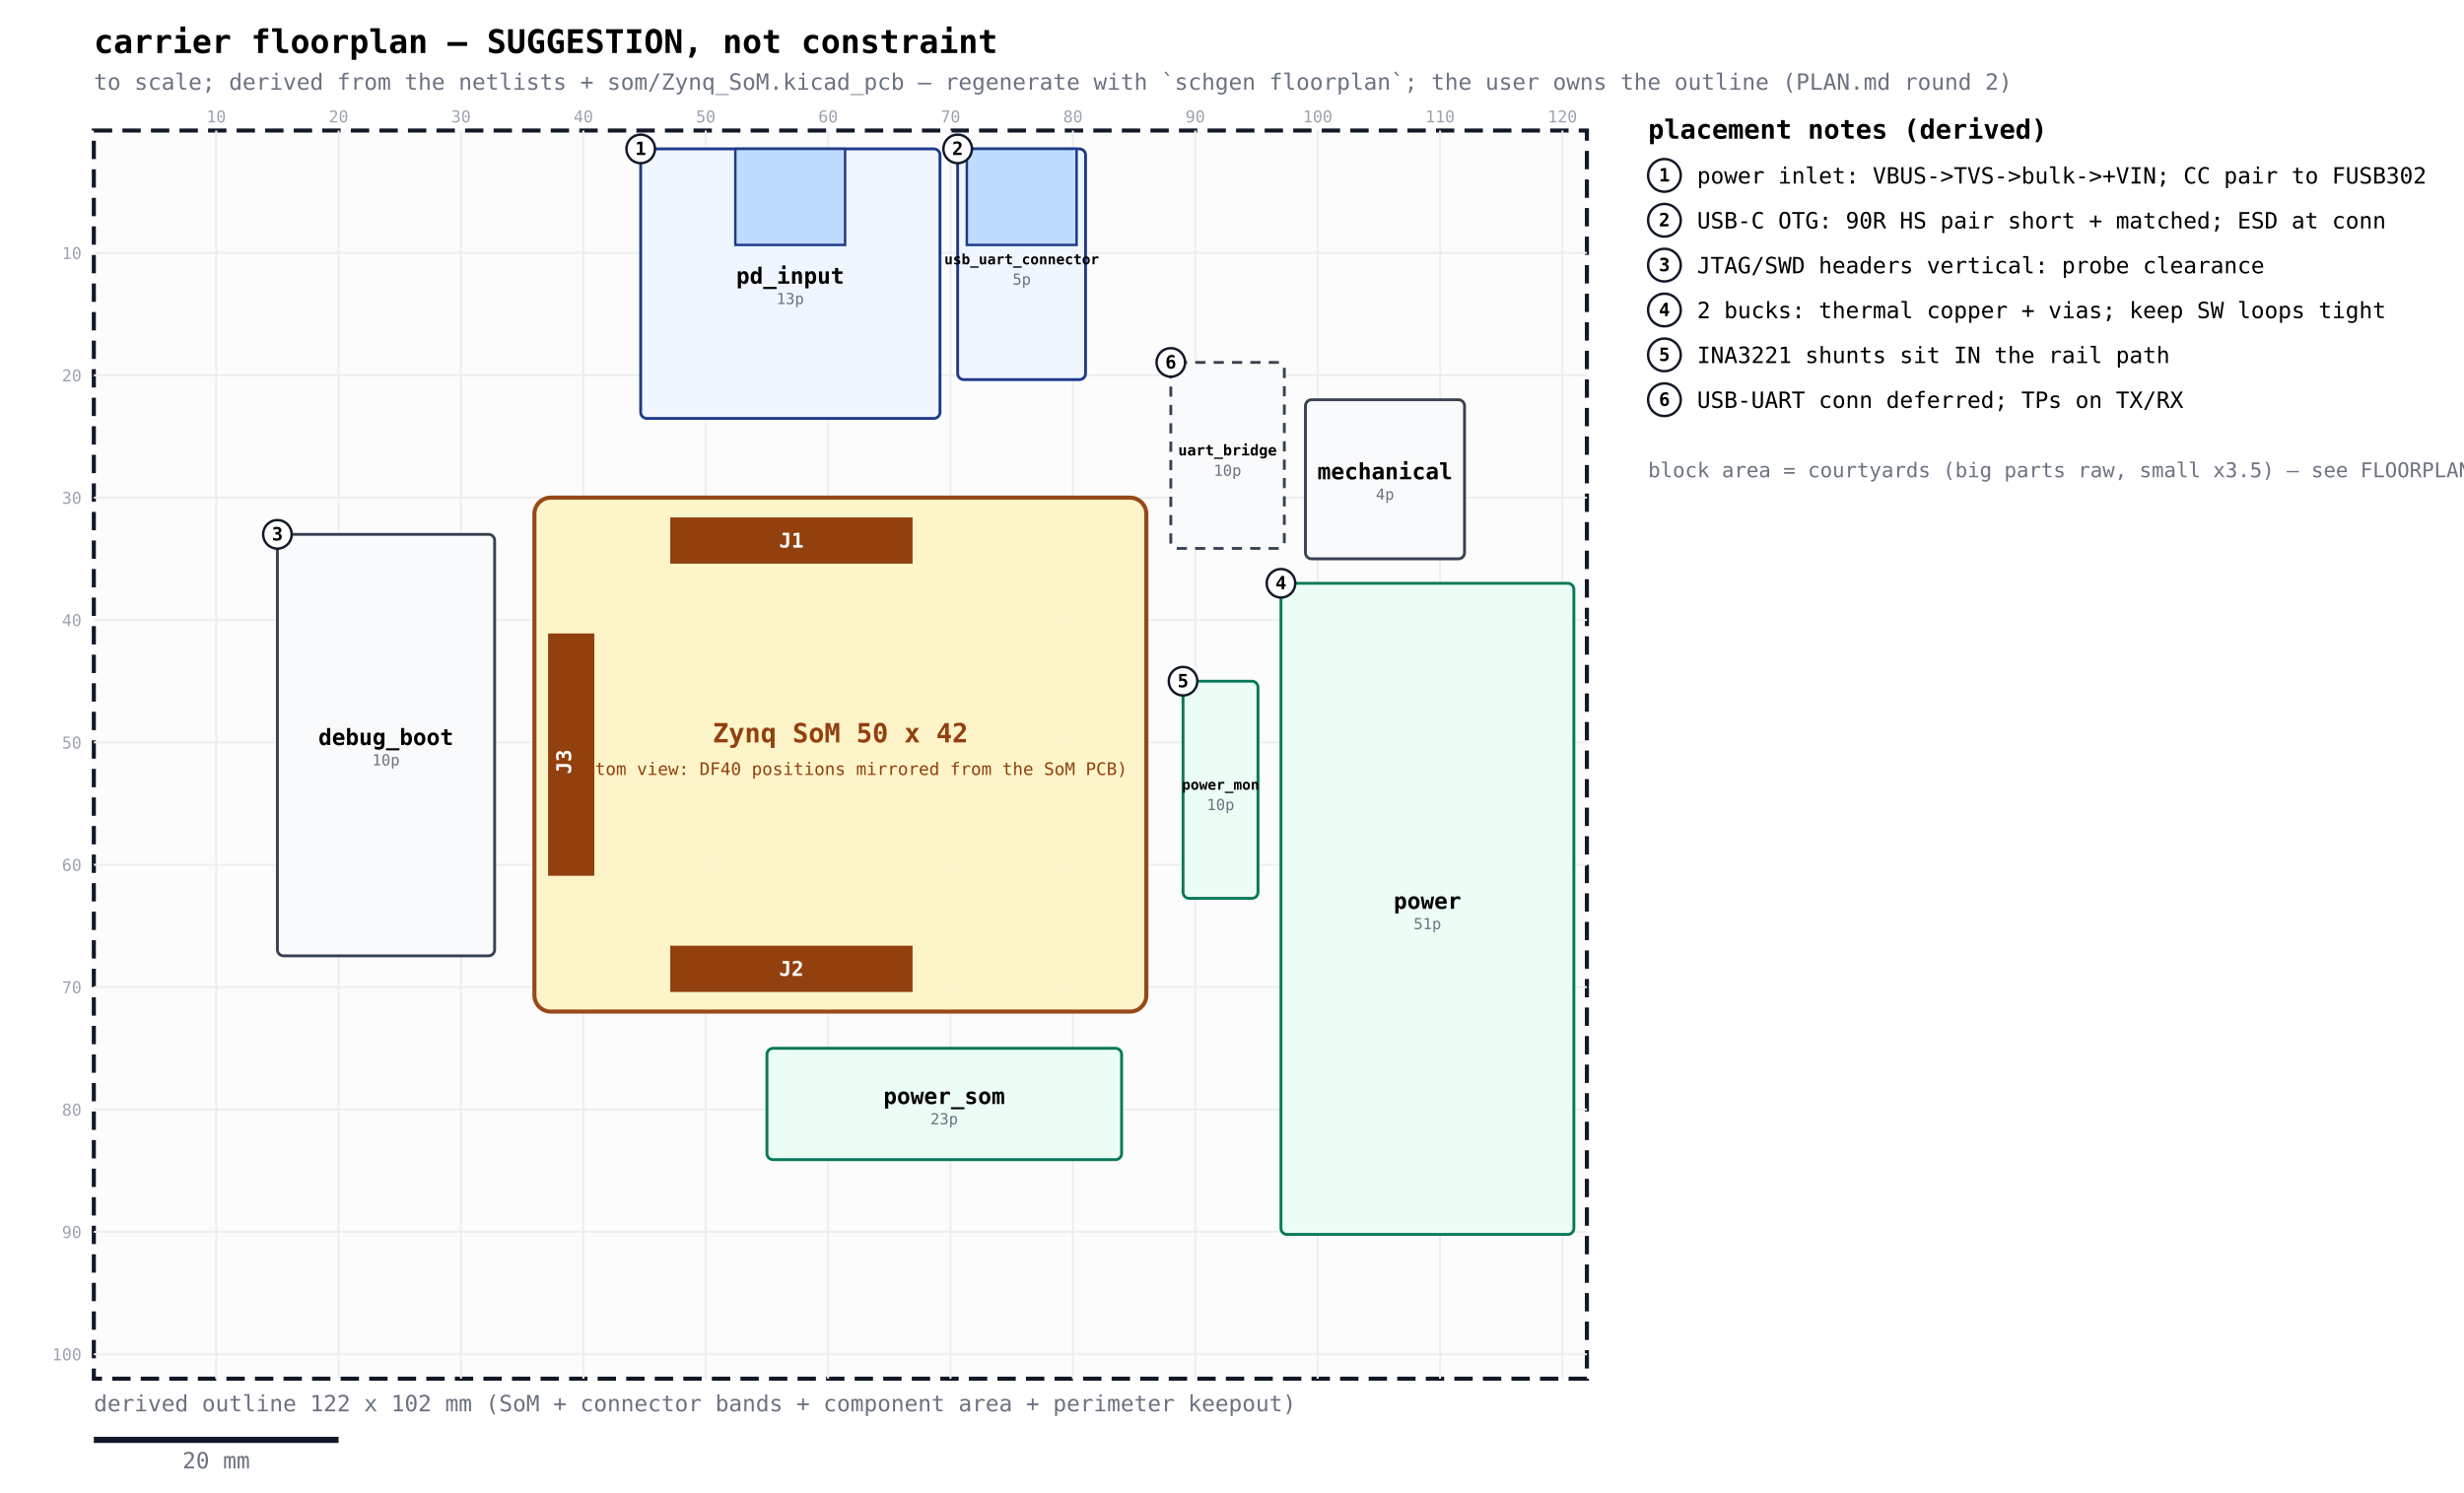
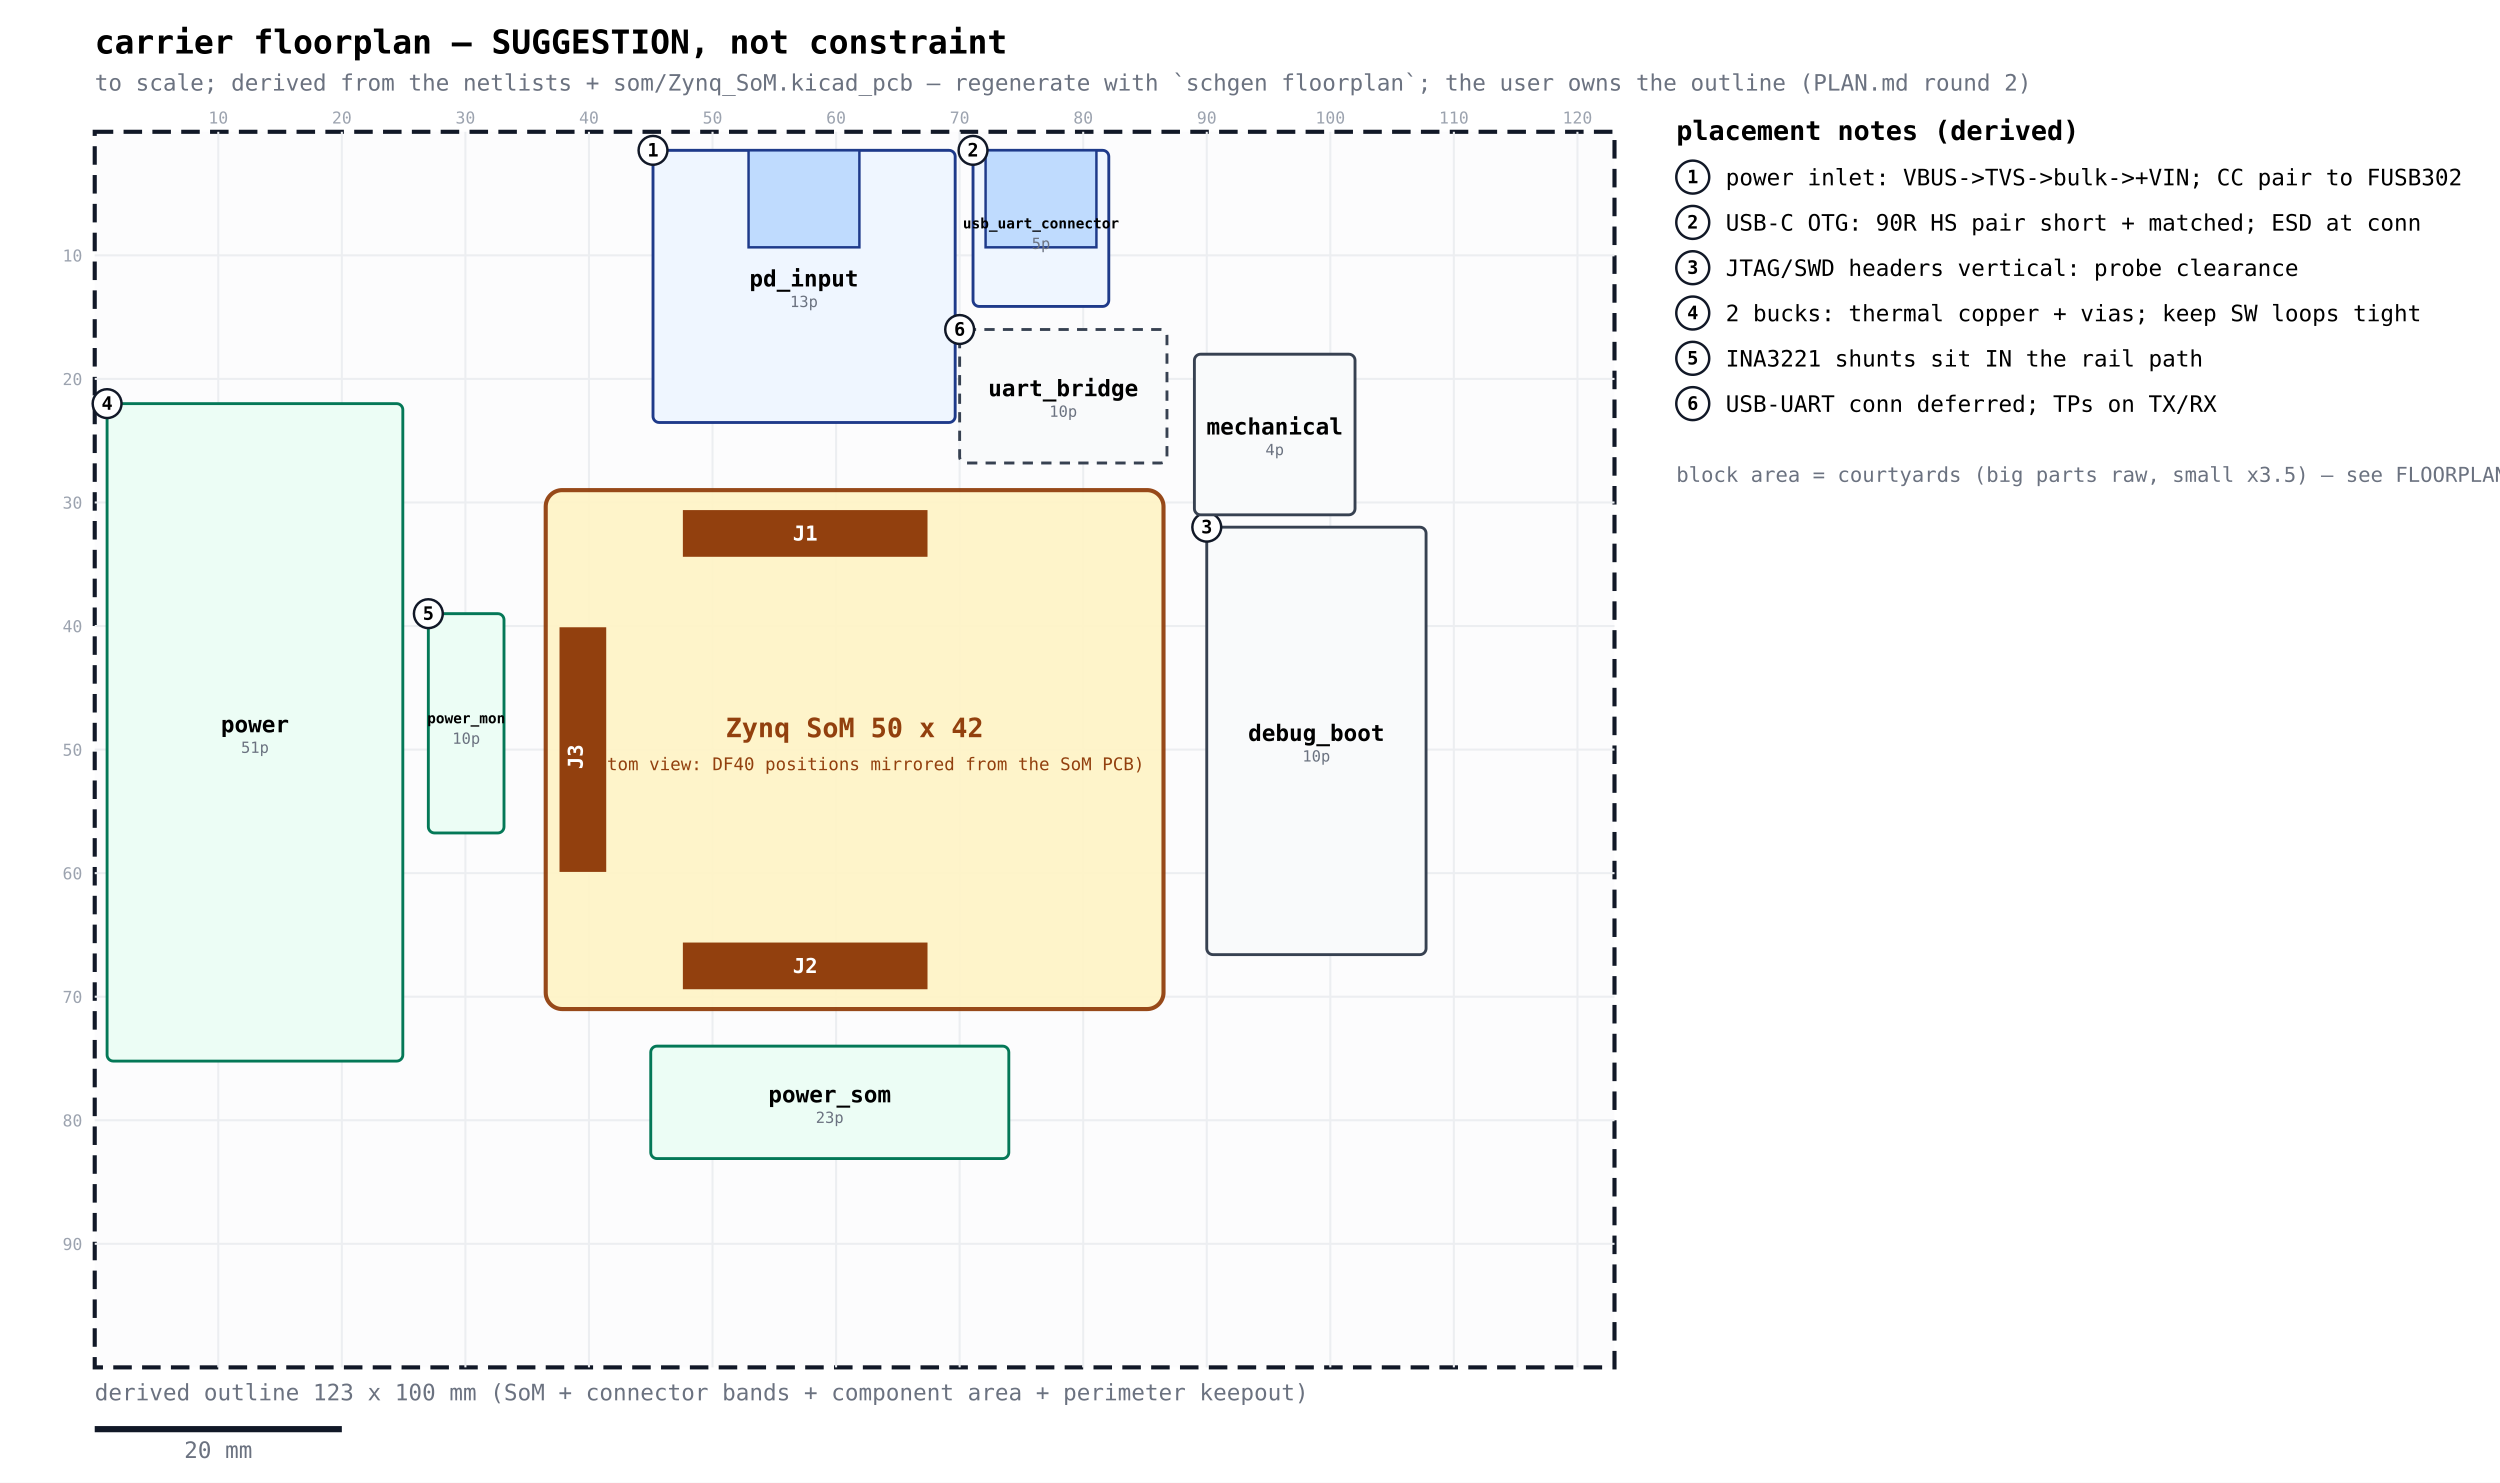
- <svg xmlns="http://www.w3.org/2000/svg" viewBox="0 0 1208 732" font-family="ui-monospace, SFMono-Regular, Menlo, monospace" font-size="11">
+ <svg xmlns="http://www.w3.org/2000/svg" viewBox="0 0 1214 720" font-family="ui-monospace, SFMono-Regular, Menlo, monospace" font-size="11">
  <defs>
    <pattern id="keepout" width="6" height="6" patternUnits="userSpaceOnUse" patternTransform="rotate(45)">
      <line x1="0" y1="0" x2="0" y2="6" stroke="#dc2626" stroke-width="1.2" />
    </pattern>
  </defs>
-   <rect width="1208" height="732" fill="white" />
+   <rect width="1214" height="720" fill="white" />
  <text x="46.0" y="26" font-size="16" font-weight="bold">carrier floorplan — SUGGESTION, not constraint</text>
  <text x="46.0" y="44" fill="#6b7280">to scale; derived from the netlists + som/Zynq_SoM.kicad_pcb — regenerate with `schgen floorplan`; the user owns the outline (PLAN.md round 2)</text>
-   <rect x="46.0" y="64.0" width="732" height="612" fill="#fcfcfd" stroke="#111827" stroke-width="2" stroke-dasharray="9,5" />
-   <line x1="106.0" y1="64.0" x2="106.0" y2="676.0" stroke="#eceef1" stroke-width="1" />
+   <rect x="46.0" y="64.0" width="738" height="600" fill="#fcfcfd" stroke="#111827" stroke-width="2" stroke-dasharray="9,5" />
+   <line x1="106.0" y1="64.0" x2="106.0" y2="664.0" stroke="#eceef1" stroke-width="1" />
  <text x="106.0" y="60.0" fill="#9ca3af" font-size="8" text-anchor="middle">10</text>
-   <line x1="166.0" y1="64.0" x2="166.0" y2="676.0" stroke="#eceef1" stroke-width="1" />
+   <line x1="166.0" y1="64.0" x2="166.0" y2="664.0" stroke="#eceef1" stroke-width="1" />
  <text x="166.0" y="60.0" fill="#9ca3af" font-size="8" text-anchor="middle">20</text>
-   <line x1="226.0" y1="64.0" x2="226.0" y2="676.0" stroke="#eceef1" stroke-width="1" />
+   <line x1="226.0" y1="64.0" x2="226.0" y2="664.0" stroke="#eceef1" stroke-width="1" />
  <text x="226.0" y="60.0" fill="#9ca3af" font-size="8" text-anchor="middle">30</text>
-   <line x1="286.0" y1="64.0" x2="286.0" y2="676.0" stroke="#eceef1" stroke-width="1" />
+   <line x1="286.0" y1="64.0" x2="286.0" y2="664.0" stroke="#eceef1" stroke-width="1" />
  <text x="286.0" y="60.0" fill="#9ca3af" font-size="8" text-anchor="middle">40</text>
-   <line x1="346.0" y1="64.0" x2="346.0" y2="676.0" stroke="#eceef1" stroke-width="1" />
+   <line x1="346.0" y1="64.0" x2="346.0" y2="664.0" stroke="#eceef1" stroke-width="1" />
  <text x="346.0" y="60.0" fill="#9ca3af" font-size="8" text-anchor="middle">50</text>
-   <line x1="406.0" y1="64.0" x2="406.0" y2="676.0" stroke="#eceef1" stroke-width="1" />
+   <line x1="406.0" y1="64.0" x2="406.0" y2="664.0" stroke="#eceef1" stroke-width="1" />
  <text x="406.0" y="60.0" fill="#9ca3af" font-size="8" text-anchor="middle">60</text>
-   <line x1="466.0" y1="64.0" x2="466.0" y2="676.0" stroke="#eceef1" stroke-width="1" />
+   <line x1="466.0" y1="64.0" x2="466.0" y2="664.0" stroke="#eceef1" stroke-width="1" />
  <text x="466.0" y="60.0" fill="#9ca3af" font-size="8" text-anchor="middle">70</text>
-   <line x1="526.0" y1="64.0" x2="526.0" y2="676.0" stroke="#eceef1" stroke-width="1" />
+   <line x1="526.0" y1="64.0" x2="526.0" y2="664.0" stroke="#eceef1" stroke-width="1" />
  <text x="526.0" y="60.0" fill="#9ca3af" font-size="8" text-anchor="middle">80</text>
-   <line x1="586.0" y1="64.0" x2="586.0" y2="676.0" stroke="#eceef1" stroke-width="1" />
+   <line x1="586.0" y1="64.0" x2="586.0" y2="664.0" stroke="#eceef1" stroke-width="1" />
  <text x="586.0" y="60.0" fill="#9ca3af" font-size="8" text-anchor="middle">90</text>
-   <line x1="646.0" y1="64.0" x2="646.0" y2="676.0" stroke="#eceef1" stroke-width="1" />
+   <line x1="646.0" y1="64.0" x2="646.0" y2="664.0" stroke="#eceef1" stroke-width="1" />
  <text x="646.0" y="60.0" fill="#9ca3af" font-size="8" text-anchor="middle">100</text>
-   <line x1="706.0" y1="64.0" x2="706.0" y2="676.0" stroke="#eceef1" stroke-width="1" />
+   <line x1="706.0" y1="64.0" x2="706.0" y2="664.0" stroke="#eceef1" stroke-width="1" />
  <text x="706.0" y="60.0" fill="#9ca3af" font-size="8" text-anchor="middle">110</text>
-   <line x1="766.0" y1="64.0" x2="766.0" y2="676.0" stroke="#eceef1" stroke-width="1" />
+   <line x1="766.0" y1="64.0" x2="766.0" y2="664.0" stroke="#eceef1" stroke-width="1" />
  <text x="766.0" y="60.0" fill="#9ca3af" font-size="8" text-anchor="middle">120</text>
-   <line x1="46.0" y1="124.0" x2="778.0" y2="124.0" stroke="#eceef1" stroke-width="1" />
+   <line x1="46.0" y1="124.0" x2="784.0" y2="124.0" stroke="#eceef1" stroke-width="1" />
  <text x="40.0" y="127.0" fill="#9ca3af" font-size="8" text-anchor="end">10</text>
-   <line x1="46.0" y1="184.0" x2="778.0" y2="184.0" stroke="#eceef1" stroke-width="1" />
+   <line x1="46.0" y1="184.0" x2="784.0" y2="184.0" stroke="#eceef1" stroke-width="1" />
  <text x="40.0" y="187.0" fill="#9ca3af" font-size="8" text-anchor="end">20</text>
-   <line x1="46.0" y1="244.0" x2="778.0" y2="244.0" stroke="#eceef1" stroke-width="1" />
+   <line x1="46.0" y1="244.0" x2="784.0" y2="244.0" stroke="#eceef1" stroke-width="1" />
  <text x="40.0" y="247.0" fill="#9ca3af" font-size="8" text-anchor="end">30</text>
-   <line x1="46.0" y1="304.0" x2="778.0" y2="304.0" stroke="#eceef1" stroke-width="1" />
+   <line x1="46.0" y1="304.0" x2="784.0" y2="304.0" stroke="#eceef1" stroke-width="1" />
  <text x="40.0" y="307.0" fill="#9ca3af" font-size="8" text-anchor="end">40</text>
-   <line x1="46.0" y1="364.0" x2="778.0" y2="364.0" stroke="#eceef1" stroke-width="1" />
+   <line x1="46.0" y1="364.0" x2="784.0" y2="364.0" stroke="#eceef1" stroke-width="1" />
  <text x="40.0" y="367.0" fill="#9ca3af" font-size="8" text-anchor="end">50</text>
-   <line x1="46.0" y1="424.0" x2="778.0" y2="424.0" stroke="#eceef1" stroke-width="1" />
+   <line x1="46.0" y1="424.0" x2="784.0" y2="424.0" stroke="#eceef1" stroke-width="1" />
  <text x="40.0" y="427.0" fill="#9ca3af" font-size="8" text-anchor="end">60</text>
-   <line x1="46.0" y1="484.0" x2="778.0" y2="484.0" stroke="#eceef1" stroke-width="1" />
+   <line x1="46.0" y1="484.0" x2="784.0" y2="484.0" stroke="#eceef1" stroke-width="1" />
  <text x="40.0" y="487.0" fill="#9ca3af" font-size="8" text-anchor="end">70</text>
-   <line x1="46.0" y1="544.0" x2="778.0" y2="544.0" stroke="#eceef1" stroke-width="1" />
+   <line x1="46.0" y1="544.0" x2="784.0" y2="544.0" stroke="#eceef1" stroke-width="1" />
  <text x="40.0" y="547.0" fill="#9ca3af" font-size="8" text-anchor="end">80</text>
-   <line x1="46.0" y1="604.0" x2="778.0" y2="604.0" stroke="#eceef1" stroke-width="1" />
+   <line x1="46.0" y1="604.0" x2="784.0" y2="604.0" stroke="#eceef1" stroke-width="1" />
  <text x="40.0" y="607.0" fill="#9ca3af" font-size="8" text-anchor="end">90</text>
-   <line x1="46.0" y1="664.0" x2="778.0" y2="664.0" stroke="#eceef1" stroke-width="1" />
-   <text x="40.0" y="667.0" fill="#9ca3af" font-size="8" text-anchor="end">100</text>
-   <text x="46.0" y="692.0" fill="#6b7280">derived outline 122 x 102 mm (SoM + connector bands + component area + perimeter keepout)</text>
-   <rect x="136.0" y="262.0" width="106.5" height="206.664" rx="3" fill="#f9fafb" stroke="#374151" stroke-width="1.4" />
-   <text x="189.2" y="365.3" text-anchor="middle" font-size="11.0" font-weight="bold">debug_boot</text>
-   <text x="189.2" y="375.3" text-anchor="middle" font-size="7.5" fill="#6b7280">10p</text>
-   <circle cx="136" cy="262" r="7" fill="white" stroke="#111827" stroke-width="1.2" />
-   <text x="136" y="265" text-anchor="middle" font-size="9" font-weight="bold">3</text>
-   <rect x="640.0" y="196.0" width="78" height="78" rx="3" fill="#f9fafb" stroke="#374151" stroke-width="1.4" />
-   <text x="679.0" y="235.0" text-anchor="middle" font-size="11.0" font-weight="bold">mechanical</text>
-   <text x="679.0" y="245.0" text-anchor="middle" font-size="7.5" fill="#6b7280">4p</text>
-   <rect x="314.1" y="73.0" width="146.732" height="132.158" rx="3" fill="#eff6ff" stroke="#1e3a8a" stroke-width="1.4" />
-   <rect x="360.5" y="73.0" width="53.82" height="47.1" fill="#bfdbfe" stroke="#1e3a8a" stroke-width="1.2" />
-   <text x="387.4" y="139.1" text-anchor="middle" font-size="11.0" font-weight="bold">pd_input</text>
-   <text x="387.4" y="149.1" text-anchor="middle" font-size="7.5" fill="#6b7280">13p</text>
-   <circle cx="314.1" cy="73" r="7" fill="white" stroke="#111827" stroke-width="1.2" />
-   <text x="314.1" y="76" text-anchor="middle" font-size="9" font-weight="bold">1</text>
-   <rect x="628.0" y="286.0" width="143.609" height="319.262" rx="3" fill="#ecfdf5" stroke="#047857" stroke-width="1.4" />
-   <text x="699.8" y="445.6" text-anchor="middle" font-size="11.0" font-weight="bold">power</text>
-   <text x="699.8" y="455.6" text-anchor="middle" font-size="7.5" fill="#6b7280">51p</text>
-   <circle cx="628" cy="286" r="7" fill="white" stroke="#111827" stroke-width="1.2" />
-   <text x="628" y="289" text-anchor="middle" font-size="9" font-weight="bold">4</text>
-   <rect x="580.0" y="334.0" width="36.744" height="106.488" rx="3" fill="#ecfdf5" stroke="#047857" stroke-width="1.4" />
-   <text x="598.4" y="387.2" text-anchor="middle" font-size="7.0" font-weight="bold">power_mon</text>
-   <text x="598.4" y="397.2" text-anchor="middle" font-size="7.5" fill="#6b7280">10p</text>
-   <circle cx="580" cy="334" r="7" fill="white" stroke="#111827" stroke-width="1.2" />
-   <text x="580" y="337" text-anchor="middle" font-size="9" font-weight="bold">5</text>
-   <rect x="376.0" y="514.0" width="173.88" height="54.6" rx="3" fill="#ecfdf5" stroke="#047857" stroke-width="1.4" />
-   <text x="462.9" y="541.3" text-anchor="middle" font-size="11.0" font-weight="bold">power_som</text>
-   <text x="462.9" y="551.3" text-anchor="middle" font-size="7.5" fill="#6b7280">23p</text>
-   <rect x="574.0" y="177.7" width="55.651" height="91.2" rx="3" fill="#f9fafb" stroke="#374151" stroke-width="1.4" stroke-dasharray="5,4" />
-   <text x="601.8" y="223.3" text-anchor="middle" font-size="7.3" font-weight="bold">uart_bridge</text>
-   <text x="601.8" y="233.3" text-anchor="middle" font-size="7.5" fill="#6b7280">10p</text>
-   <circle cx="574" cy="177.7" r="7" fill="white" stroke="#111827" stroke-width="1.2" />
-   <text x="574" y="180.7" text-anchor="middle" font-size="9" font-weight="bold">6</text>
-   <rect x="469.5" y="73.0" width="62.701" height="113.125" rx="3" fill="#eff6ff" stroke="#1e3a8a" stroke-width="1.4" />
-   <rect x="474.0" y="73.0" width="53.82" height="47.1" fill="#bfdbfe" stroke="#1e3a8a" stroke-width="1.2" />
-   <text x="500.9" y="129.6" text-anchor="middle" font-size="7.0" font-weight="bold">usb_uart_connector</text>
-   <text x="500.9" y="139.6" text-anchor="middle" font-size="7.5" fill="#6b7280">5p</text>
-   <circle cx="469.5" cy="73" r="7" fill="white" stroke="#111827" stroke-width="1.2" />
-   <text x="469.5" y="76" text-anchor="middle" font-size="9" font-weight="bold">2</text>
-   <rect x="262.0" y="244.0" width="300" height="252" rx="8" fill="#fef3c7" stroke="#92400e" stroke-width="2" opacity="0.95" />
-   <text x="412" y="364" text-anchor="middle" font-size="13" font-weight="bold" fill="#92400e">Zynq SoM 50 x 42</text>
-   <text x="412" y="380" text-anchor="middle" font-size="8.5" fill="#92400e">(bottom view: DF40 positions mirrored from the SoM PCB)</text>
-   <rect x="328.6" y="253.7" width="118.8" height="22.68" fill="#92400e" />
-   <text x="388.0" y="268.5" text-anchor="middle" font-size="10" font-weight="bold" fill="white">J1</text>
-   <rect x="328.6" y="463.7" width="118.8" height="22.68" fill="#92400e" />
-   <text x="388.0" y="478.5" text-anchor="middle" font-size="10" font-weight="bold" fill="white">J2</text>
-   <rect x="268.7" y="310.6" width="22.68" height="118.8" fill="#92400e" />
-   <text x="280.0" y="373.5" text-anchor="middle" font-size="10" font-weight="bold" fill="white" transform="rotate(-90 280.0 373.5)">J3</text>
-   <line x1="46.0" y1="706.0" x2="166.0" y2="706.0" stroke="#111827" stroke-width="3" />
-   <text x="106.0" y="720.0" text-anchor="middle" fill="#6b7280">20 mm</text>
-   <text x="808" y="68" font-size="13" font-weight="bold">placement notes (derived)</text>
-   <circle cx="816" cy="86" r="8" fill="white" stroke="#111827" stroke-width="1.2" />
-   <text x="816" y="89" text-anchor="middle" font-size="9" font-weight="bold">1</text>
-   <text x="832" y="90">power inlet: VBUS-&gt;TVS-&gt;bulk-&gt;+VIN; CC pair to FUSB302</text>
-   <circle cx="816" cy="108" r="8" fill="white" stroke="#111827" stroke-width="1.2" />
-   <text x="816" y="111" text-anchor="middle" font-size="9" font-weight="bold">2</text>
-   <text x="832" y="112">USB-C OTG: 90R HS pair short + matched; ESD at conn</text>
-   <circle cx="816" cy="130" r="8" fill="white" stroke="#111827" stroke-width="1.2" />
-   <text x="816" y="133" text-anchor="middle" font-size="9" font-weight="bold">3</text>
-   <text x="832" y="134">JTAG/SWD headers vertical: probe clearance</text>
-   <circle cx="816" cy="152" r="8" fill="white" stroke="#111827" stroke-width="1.2" />
-   <text x="816" y="155" text-anchor="middle" font-size="9" font-weight="bold">4</text>
-   <text x="832" y="156">2 bucks: thermal copper + vias; keep SW loops tight</text>
-   <circle cx="816" cy="174" r="8" fill="white" stroke="#111827" stroke-width="1.2" />
-   <text x="816" y="177" text-anchor="middle" font-size="9" font-weight="bold">5</text>
-   <text x="832" y="178">INA3221 shunts sit IN the rail path</text>
-   <circle cx="816" cy="196" r="8" fill="white" stroke="#111827" stroke-width="1.2" />
-   <text x="816" y="199" text-anchor="middle" font-size="9" font-weight="bold">6</text>
-   <text x="832" y="200">USB-UART conn deferred; TPs on TX/RX</text>
-   <text x="808" y="234" fill="#6b7280" font-size="10">block area = courtyards (big parts raw, small x3.5) — see FLOORPLAN.md</text>
+   <text x="46.0" y="680.0" fill="#6b7280">derived outline 123 x 100 mm (SoM + connector bands + component area + perimeter keepout)</text>
+   <rect x="586.0" y="256.0" width="106.5" height="207.564" rx="3" fill="#f9fafb" stroke="#374151" stroke-width="1.4" />
+   <text x="639.2" y="359.8" text-anchor="middle" font-size="11.0" font-weight="bold">debug_boot</text>
+   <text x="639.2" y="369.8" text-anchor="middle" font-size="7.5" fill="#6b7280">10p</text>
+   <circle cx="586" cy="256" r="7" fill="white" stroke="#111827" stroke-width="1.2" />
+   <text x="586" y="259" text-anchor="middle" font-size="9" font-weight="bold">3</text>
+   <rect x="580.0" y="172.0" width="78" height="78" rx="3" fill="#f9fafb" stroke="#374151" stroke-width="1.4" />
+   <text x="619.0" y="211.0" text-anchor="middle" font-size="11.0" font-weight="bold">mechanical</text>
+   <text x="619.0" y="221.0" text-anchor="middle" font-size="7.5" fill="#6b7280">4p</text>
+   <rect x="317.1" y="73.0" width="146.732" height="132.158" rx="3" fill="#eff6ff" stroke="#1e3a8a" stroke-width="1.4" />
+   <rect x="363.5" y="73.0" width="53.82" height="47.1" fill="#bfdbfe" stroke="#1e3a8a" stroke-width="1.2" />
+   <text x="390.4" y="139.1" text-anchor="middle" font-size="11.0" font-weight="bold">pd_input</text>
+   <text x="390.4" y="149.1" text-anchor="middle" font-size="7.5" fill="#6b7280">13p</text>
+   <circle cx="317.1" cy="73" r="7" fill="white" stroke="#111827" stroke-width="1.2" />
+   <text x="317.1" y="76" text-anchor="middle" font-size="9" font-weight="bold">1</text>
+   <rect x="52.0" y="196.0" width="143.609" height="319.262" rx="3" fill="#ecfdf5" stroke="#047857" stroke-width="1.4" />
+   <text x="123.8" y="355.6" text-anchor="middle" font-size="11.0" font-weight="bold">power</text>
+   <text x="123.8" y="365.6" text-anchor="middle" font-size="7.5" fill="#6b7280">51p</text>
+   <circle cx="52" cy="196" r="7" fill="white" stroke="#111827" stroke-width="1.2" />
+   <text x="52" y="199" text-anchor="middle" font-size="9" font-weight="bold">4</text>
+   <rect x="208.0" y="298.0" width="36.744" height="106.488" rx="3" fill="#ecfdf5" stroke="#047857" stroke-width="1.4" />
+   <text x="226.4" y="351.2" text-anchor="middle" font-size="7.0" font-weight="bold">power_mon</text>
+   <text x="226.4" y="361.2" text-anchor="middle" font-size="7.5" fill="#6b7280">10p</text>
+   <circle cx="208" cy="298" r="7" fill="white" stroke="#111827" stroke-width="1.2" />
+   <text x="208" y="301" text-anchor="middle" font-size="9" font-weight="bold">5</text>
+   <rect x="316.0" y="508.0" width="173.88" height="54.6" rx="3" fill="#ecfdf5" stroke="#047857" stroke-width="1.4" />
+   <text x="402.9" y="535.3" text-anchor="middle" font-size="11.0" font-weight="bold">power_som</text>
+   <text x="402.9" y="545.3" text-anchor="middle" font-size="7.5" fill="#6b7280">23p</text>
+   <rect x="466.0" y="160.0" width="100.68" height="64.83" rx="3" fill="#f9fafb" stroke="#374151" stroke-width="1.4" stroke-dasharray="5,4" />
+   <text x="516.3" y="192.4" text-anchor="middle" font-size="11.0" font-weight="bold">uart_bridge</text>
+   <text x="516.3" y="202.4" text-anchor="middle" font-size="7.5" fill="#6b7280">10p</text>
+   <circle cx="466" cy="160" r="7" fill="white" stroke="#111827" stroke-width="1.2" />
+   <text x="466" y="163" text-anchor="middle" font-size="9" font-weight="bold">6</text>
+   <rect x="472.5" y="73.0" width="65.929" height="75.805" rx="3" fill="#eff6ff" stroke="#1e3a8a" stroke-width="1.4" />
+   <rect x="478.6" y="73.0" width="53.82" height="47.1" fill="#bfdbfe" stroke="#1e3a8a" stroke-width="1.2" />
+   <text x="505.5" y="110.9" text-anchor="middle" font-size="7.0" font-weight="bold">usb_uart_connector</text>
+   <text x="505.5" y="120.9" text-anchor="middle" font-size="7.5" fill="#6b7280">5p</text>
+   <circle cx="472.5" cy="73" r="7" fill="white" stroke="#111827" stroke-width="1.2" />
+   <text x="472.5" y="76" text-anchor="middle" font-size="9" font-weight="bold">2</text>
+   <rect x="265.0" y="238.0" width="300" height="252" rx="8" fill="#fef3c7" stroke="#92400e" stroke-width="2" opacity="0.95" />
+   <text x="415" y="358" text-anchor="middle" font-size="13" font-weight="bold" fill="#92400e">Zynq SoM 50 x 42</text>
+   <text x="415" y="374" text-anchor="middle" font-size="8.5" fill="#92400e">(bottom view: DF40 positions mirrored from the SoM PCB)</text>
+   <rect x="331.6" y="247.7" width="118.8" height="22.68" fill="#92400e" />
+   <text x="391.0" y="262.5" text-anchor="middle" font-size="10" font-weight="bold" fill="white">J1</text>
+   <rect x="331.6" y="457.7" width="118.8" height="22.68" fill="#92400e" />
+   <text x="391.0" y="472.5" text-anchor="middle" font-size="10" font-weight="bold" fill="white">J2</text>
+   <rect x="271.7" y="304.6" width="22.68" height="118.8" fill="#92400e" />
+   <text x="283.0" y="367.5" text-anchor="middle" font-size="10" font-weight="bold" fill="white" transform="rotate(-90 283.0 367.5)">J3</text>
+   <line x1="46.0" y1="694.0" x2="166.0" y2="694.0" stroke="#111827" stroke-width="3" />
+   <text x="106.0" y="708.0" text-anchor="middle" fill="#6b7280">20 mm</text>
+   <text x="814" y="68" font-size="13" font-weight="bold">placement notes (derived)</text>
+   <circle cx="822" cy="86" r="8" fill="white" stroke="#111827" stroke-width="1.2" />
+   <text x="822" y="89" text-anchor="middle" font-size="9" font-weight="bold">1</text>
+   <text x="838" y="90">power inlet: VBUS-&gt;TVS-&gt;bulk-&gt;+VIN; CC pair to FUSB302</text>
+   <circle cx="822" cy="108" r="8" fill="white" stroke="#111827" stroke-width="1.2" />
+   <text x="822" y="111" text-anchor="middle" font-size="9" font-weight="bold">2</text>
+   <text x="838" y="112">USB-C OTG: 90R HS pair short + matched; ESD at conn</text>
+   <circle cx="822" cy="130" r="8" fill="white" stroke="#111827" stroke-width="1.2" />
+   <text x="822" y="133" text-anchor="middle" font-size="9" font-weight="bold">3</text>
+   <text x="838" y="134">JTAG/SWD headers vertical: probe clearance</text>
+   <circle cx="822" cy="152" r="8" fill="white" stroke="#111827" stroke-width="1.2" />
+   <text x="822" y="155" text-anchor="middle" font-size="9" font-weight="bold">4</text>
+   <text x="838" y="156">2 bucks: thermal copper + vias; keep SW loops tight</text>
+   <circle cx="822" cy="174" r="8" fill="white" stroke="#111827" stroke-width="1.2" />
+   <text x="822" y="177" text-anchor="middle" font-size="9" font-weight="bold">5</text>
+   <text x="838" y="178">INA3221 shunts sit IN the rail path</text>
+   <circle cx="822" cy="196" r="8" fill="white" stroke="#111827" stroke-width="1.2" />
+   <text x="822" y="199" text-anchor="middle" font-size="9" font-weight="bold">6</text>
+   <text x="838" y="200">USB-UART conn deferred; TPs on TX/RX</text>
+   <text x="814" y="234" fill="#6b7280" font-size="10">block area = courtyards (big parts raw, small x3.5) — see FLOORPLAN.md</text>
</svg>
